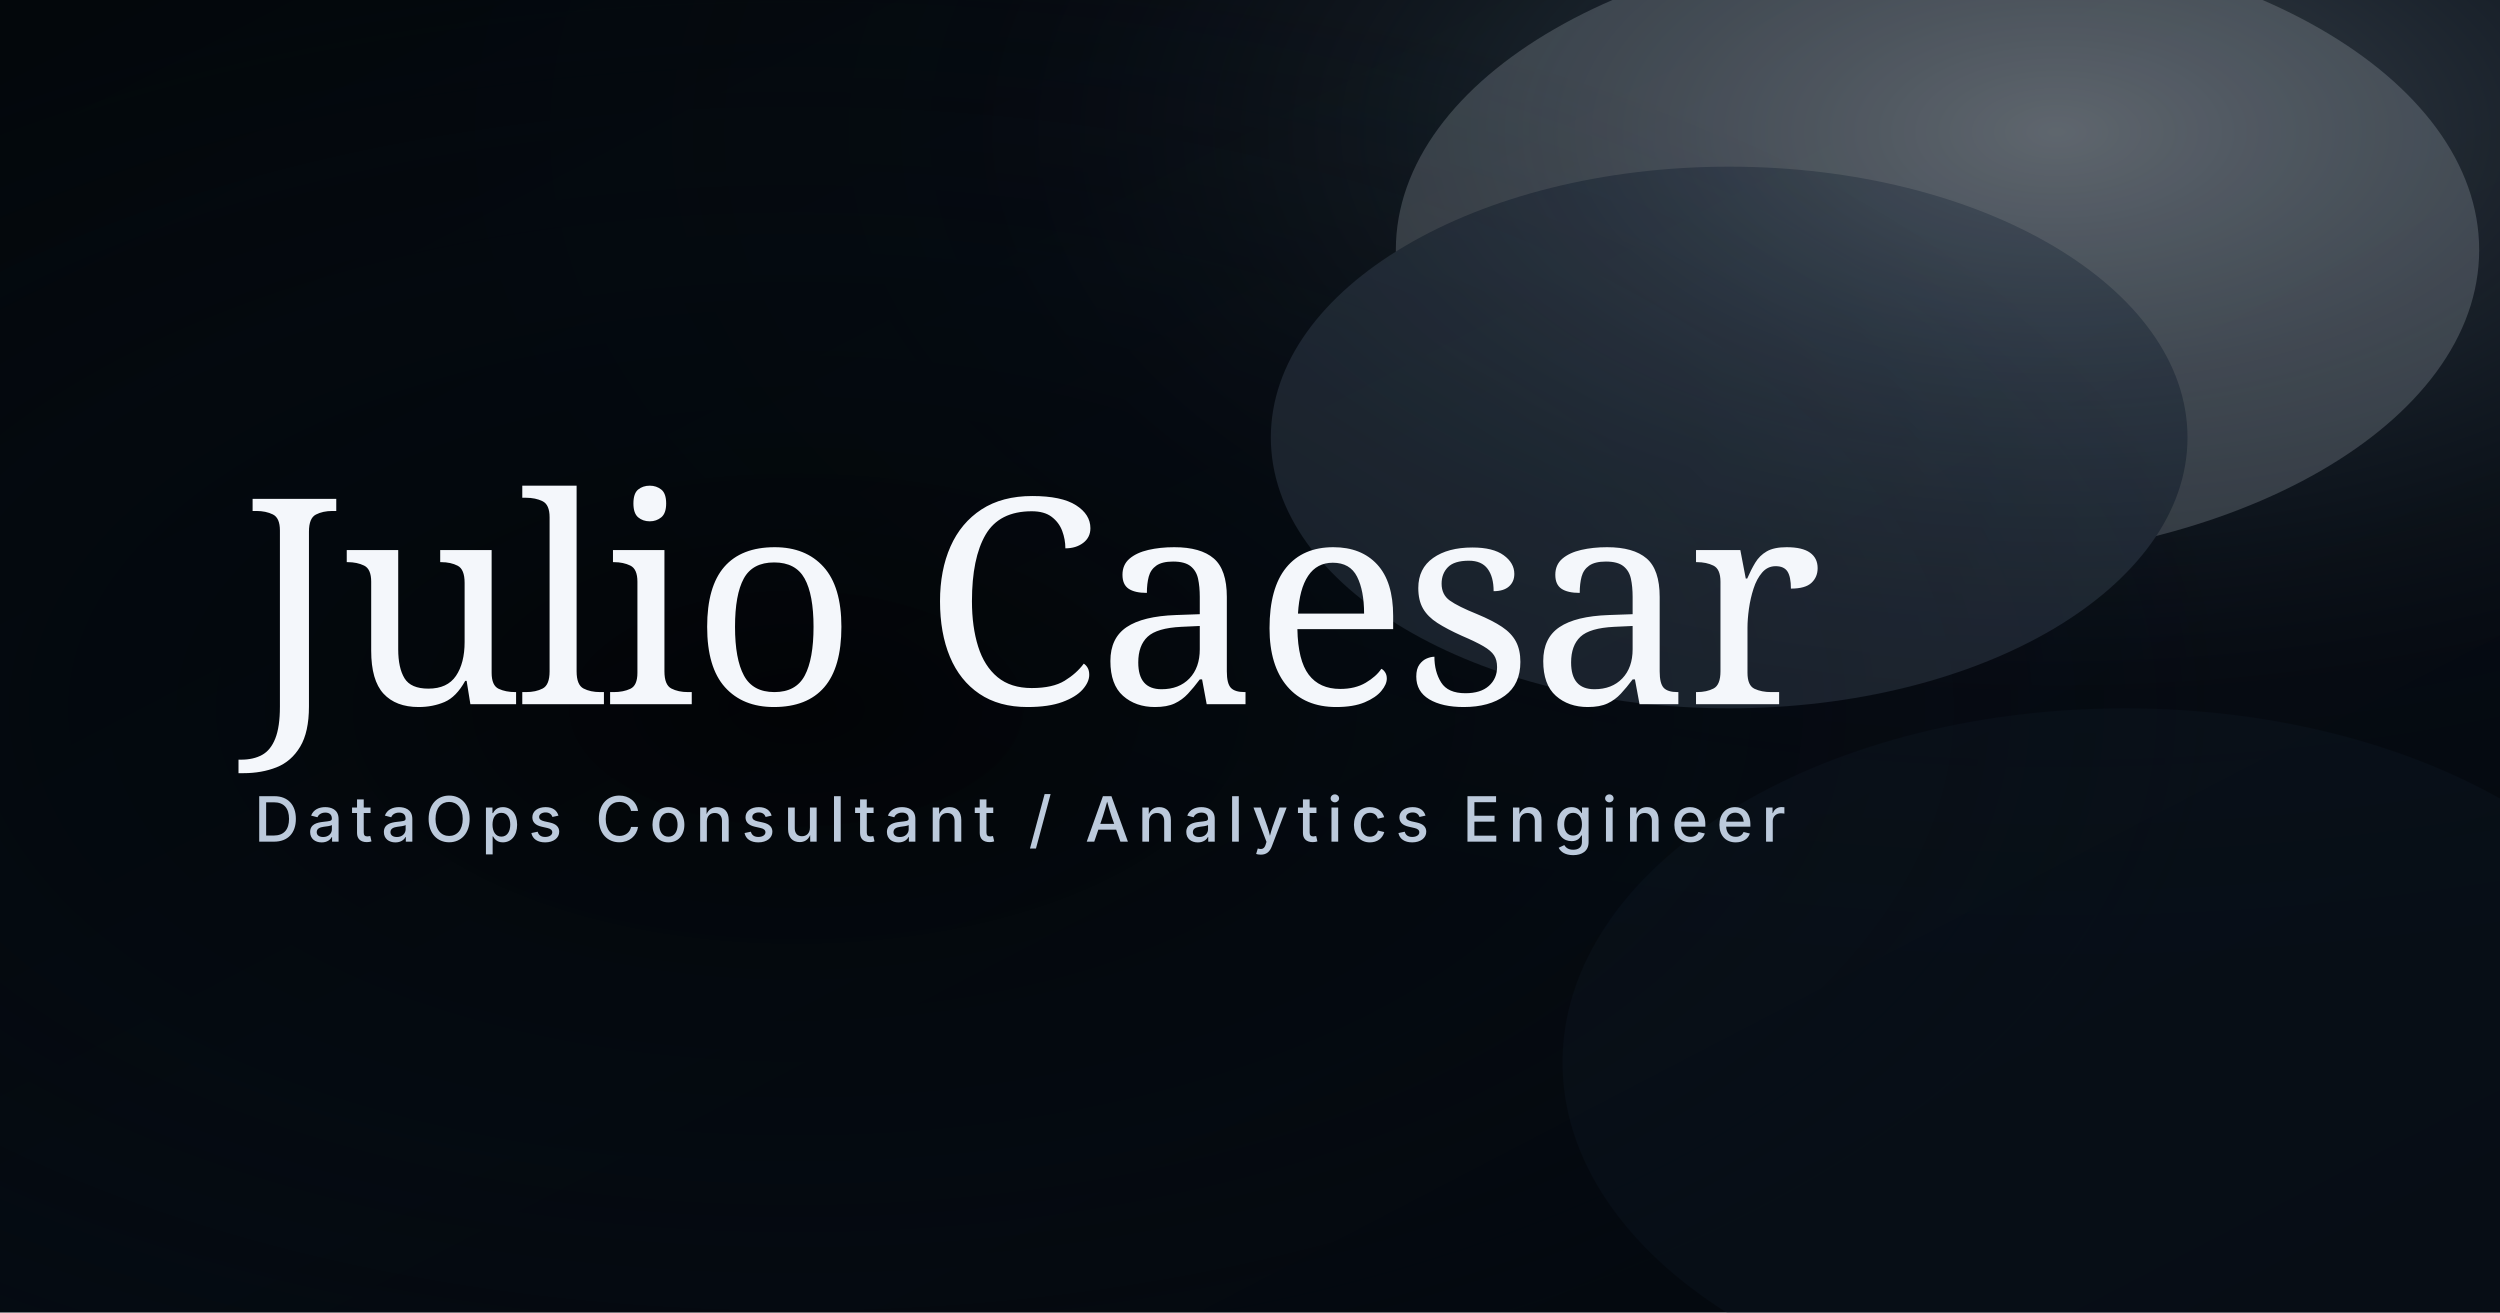
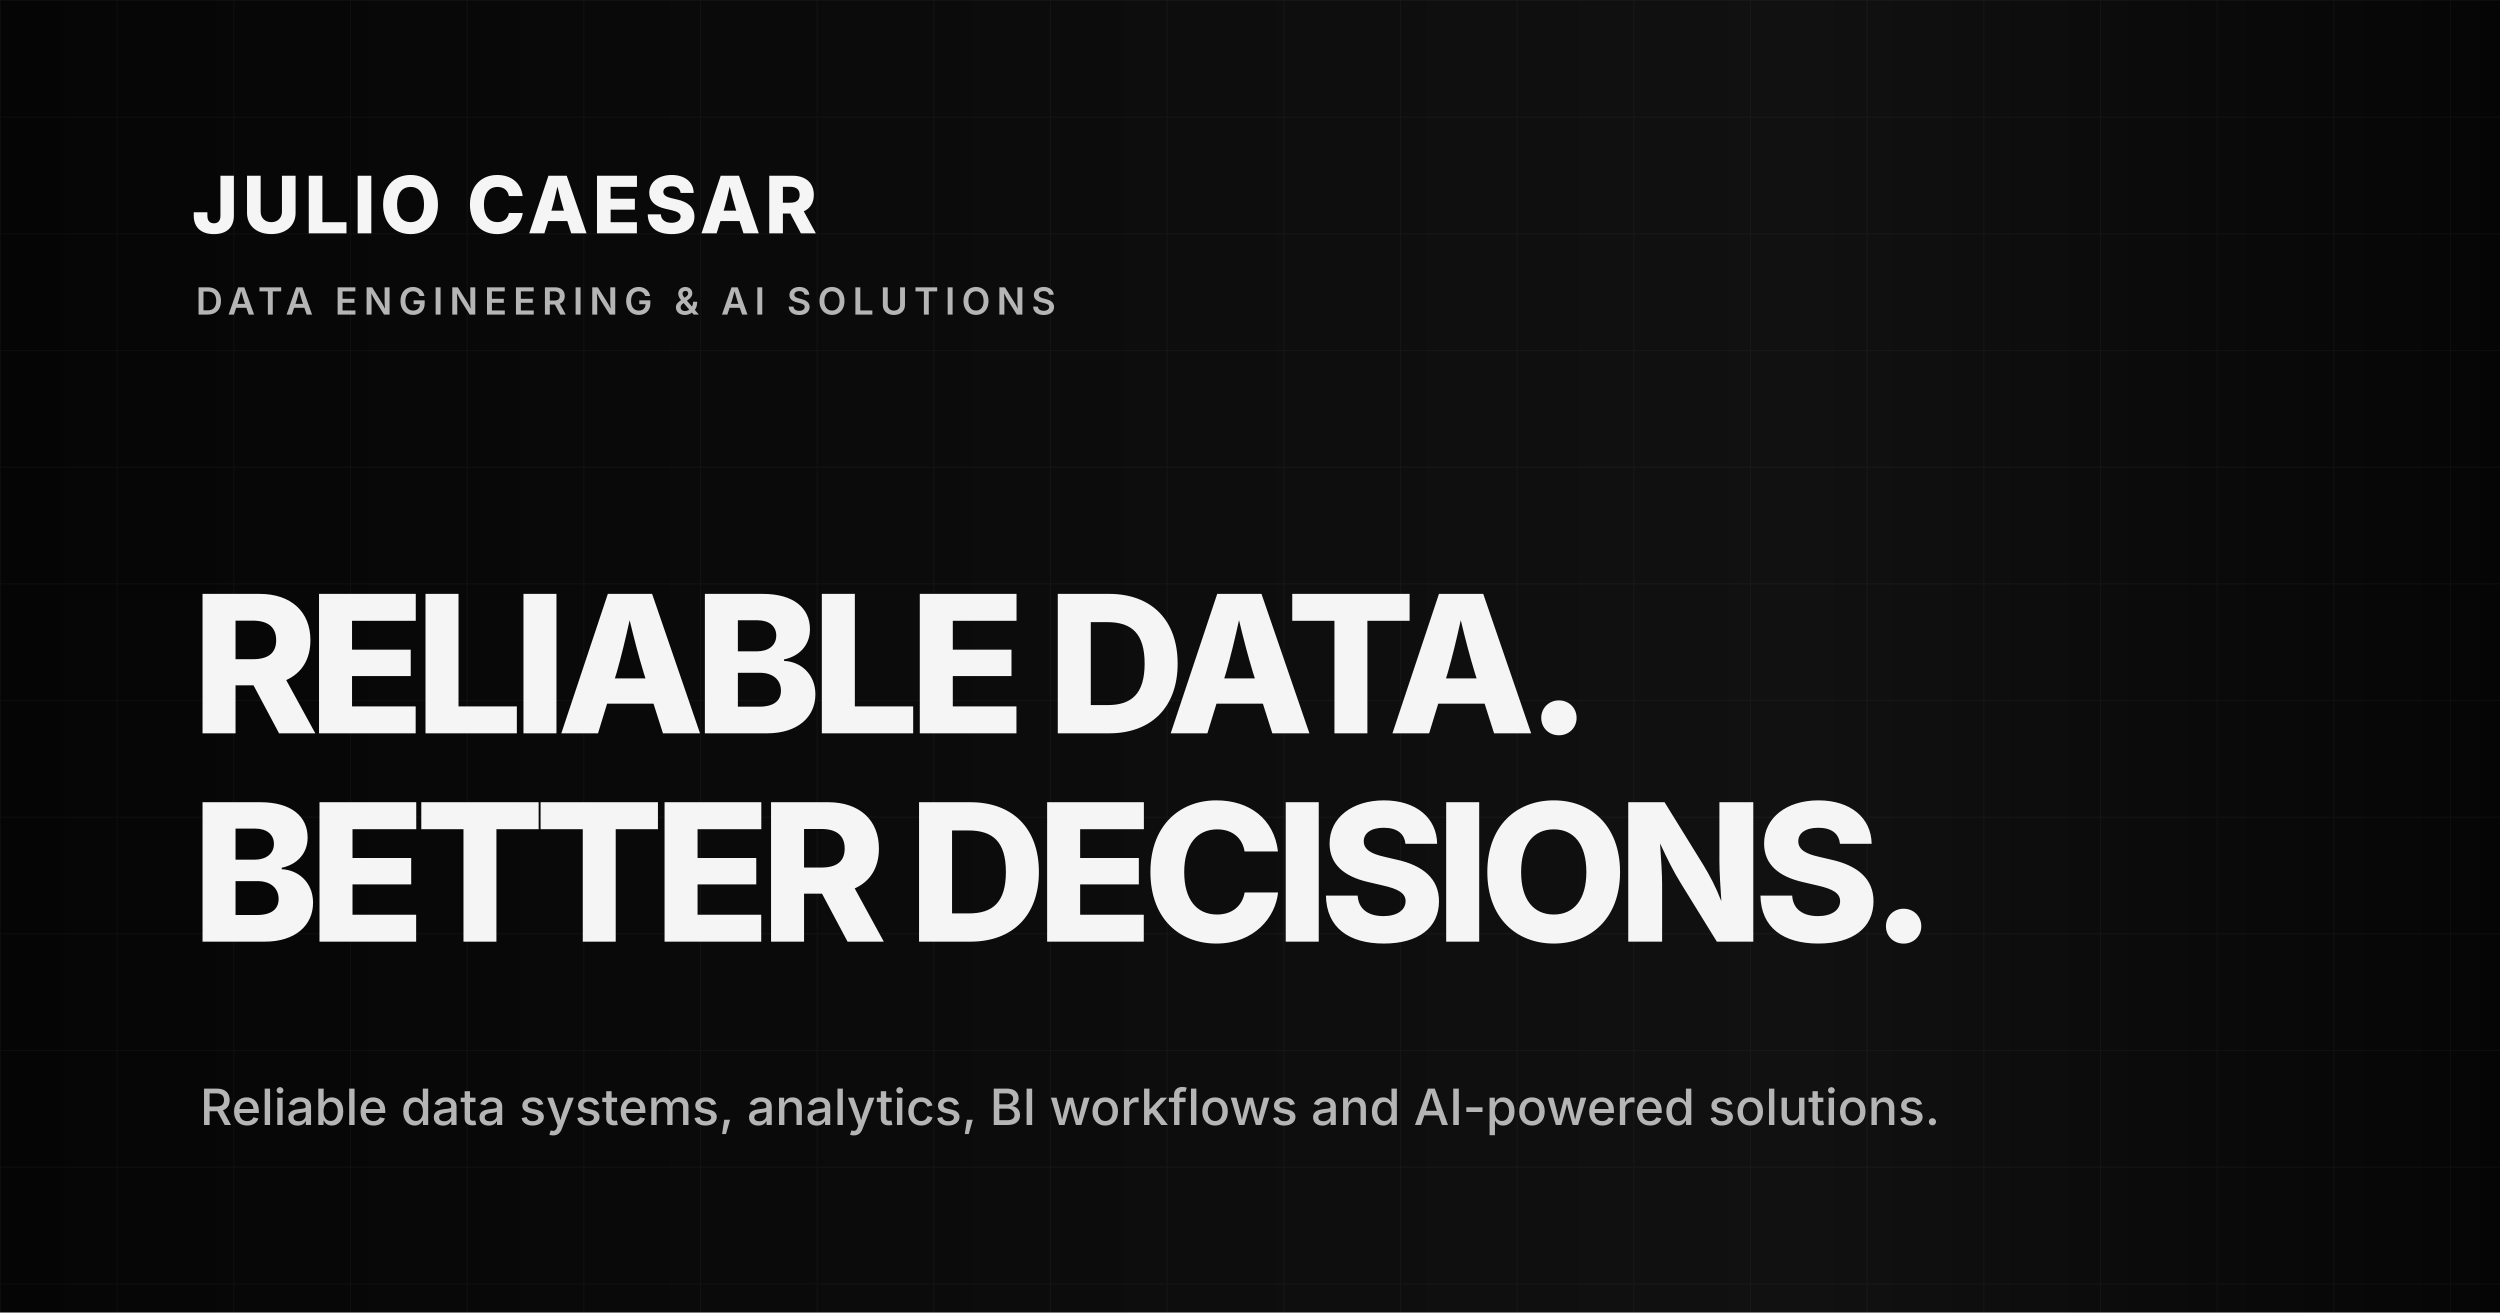
<svg xmlns="http://www.w3.org/2000/svg" viewBox="0 0 1200 630" role="img" aria-labelledby="title desc">
  <defs>
-     <radialGradient id="mist" cx="82%" cy="10%" r="72%">
-       <stop offset="0%" stop-color="#d8e2ea" stop-opacity="0.28" />
-       <stop offset="26%" stop-color="#90a3b8" stop-opacity="0.16" />
-       <stop offset="60%" stop-color="#152231" stop-opacity="0.06" />
-       <stop offset="100%" stop-color="#04090f" stop-opacity="0" />
-     </radialGradient>
-     <radialGradient id="shadow" cx="32%" cy="54%" r="58%">
-       <stop offset="0%" stop-color="#000000" stop-opacity="0.68" />
-       <stop offset="55%" stop-color="#04090f" stop-opacity="0.36" />
-       <stop offset="100%" stop-color="#04090f" stop-opacity="0" />
-     </radialGradient>
-     <linearGradient id="bg" x1="0" y1="0" x2="1" y2="1">
-       <stop offset="0%" stop-color="#03070b" />
-       <stop offset="48%" stop-color="#050b12" />
-       <stop offset="100%" stop-color="#04080e" />
+     <linearGradient id="bg" x1="0" y1="0" x2="1" y2="0">
+       <stop offset="0%" stop-color="#050505" />
+       <stop offset="72%" stop-color="#111111" />
+       <stop offset="100%" stop-color="#050505" />
    </linearGradient>
+     <pattern id="grid" width="56" height="56" patternUnits="userSpaceOnUse">
+       <path d="M 56 0 L 0 0 0 56" fill="none" stroke="#ffffff" stroke-opacity="0.035" />
+     </pattern>
  </defs>
  <rect width="1200" height="630" fill="url(#bg)" />
-   <rect width="1200" height="630" fill="url(#mist)" />
-   <rect width="1200" height="630" fill="url(#shadow)" />
-   <g opacity="0.2">
-     <ellipse cx="930" cy="120" rx="260" ry="150" fill="#d7e1ea" />
-     <ellipse cx="830" cy="210" rx="220" ry="130" fill="#6d809a" />
-     <ellipse cx="1020" cy="510" rx="270" ry="170" fill="#142131" />
-   </g>
-   <text x="116" y="338" fill="#f4f7fb" font-family="'Cormorant Garamond', Georgia, serif" font-size="138" font-weight="500" letter-spacing="-2">
-     Julio Caesar
+   <rect width="1200" height="630" fill="url(#grid)" />
+   <text x="92" y="112" fill="#f5f5f5" font-family="Inter, 'Segoe UI', Arial, sans-serif" font-size="38" font-weight="800" letter-spacing="2">
+     JULIO CAESAR
  </text>
-   <text x="122" y="404" fill="#bccadc" font-family="Inter, 'Segoe UI', Arial, sans-serif" font-size="30" font-weight="500" letter-spacing="4" text-transform="uppercase">
-     DataOps Consultant / Analytics Engineer
+   <text x="94" y="151" fill="#b5b5b5" font-family="Inter, 'Segoe UI', Arial, sans-serif" font-size="18" font-weight="600" letter-spacing="3">
+     DATA ENGINEERING &amp; AI SOLUTIONS
+   </text>
+   <text x="92" y="352" fill="#f5f5f5" font-family="Inter, 'Segoe UI', Arial, sans-serif" font-size="92" font-weight="800" letter-spacing="-5">
+     RELIABLE DATA.
+   </text>
+   <text x="92" y="452" fill="#f5f5f5" font-family="Inter, 'Segoe UI', Arial, sans-serif" font-size="92" font-weight="800" letter-spacing="-5">
+     BETTER DECISIONS.
+   </text>
+   <text x="96" y="540" fill="#b5b5b5" font-family="Inter, 'Segoe UI', Arial, sans-serif" font-size="24" font-weight="500">
+     Reliable data systems, analytics, BI workflows and AI-powered solutions.
  </text>
</svg>
